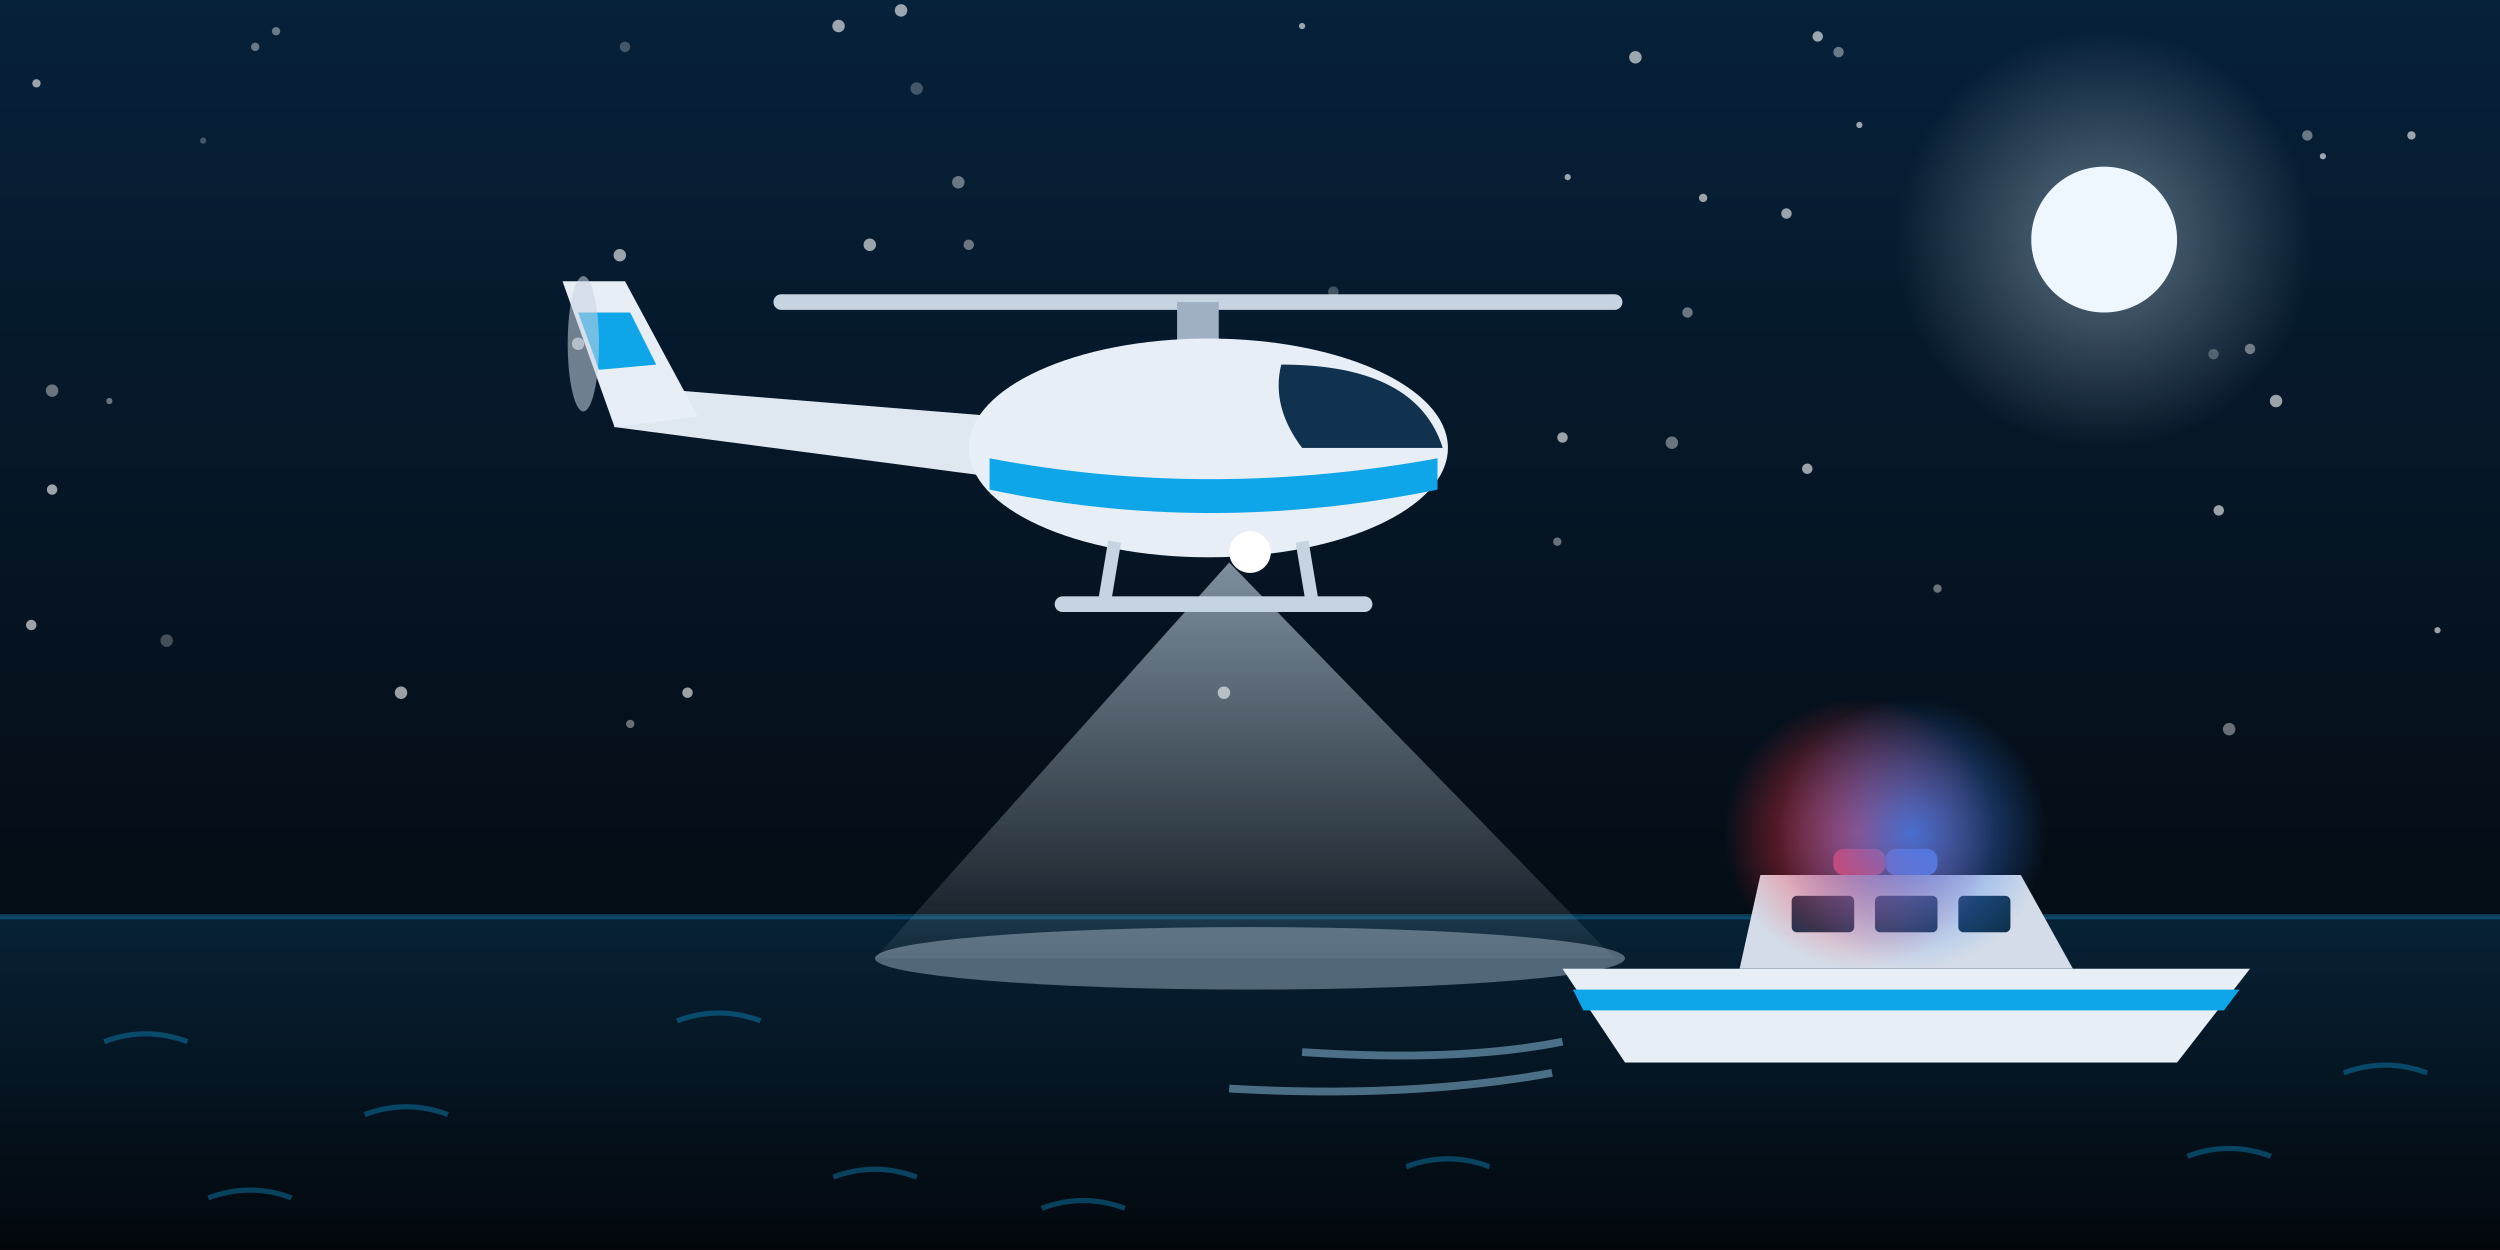
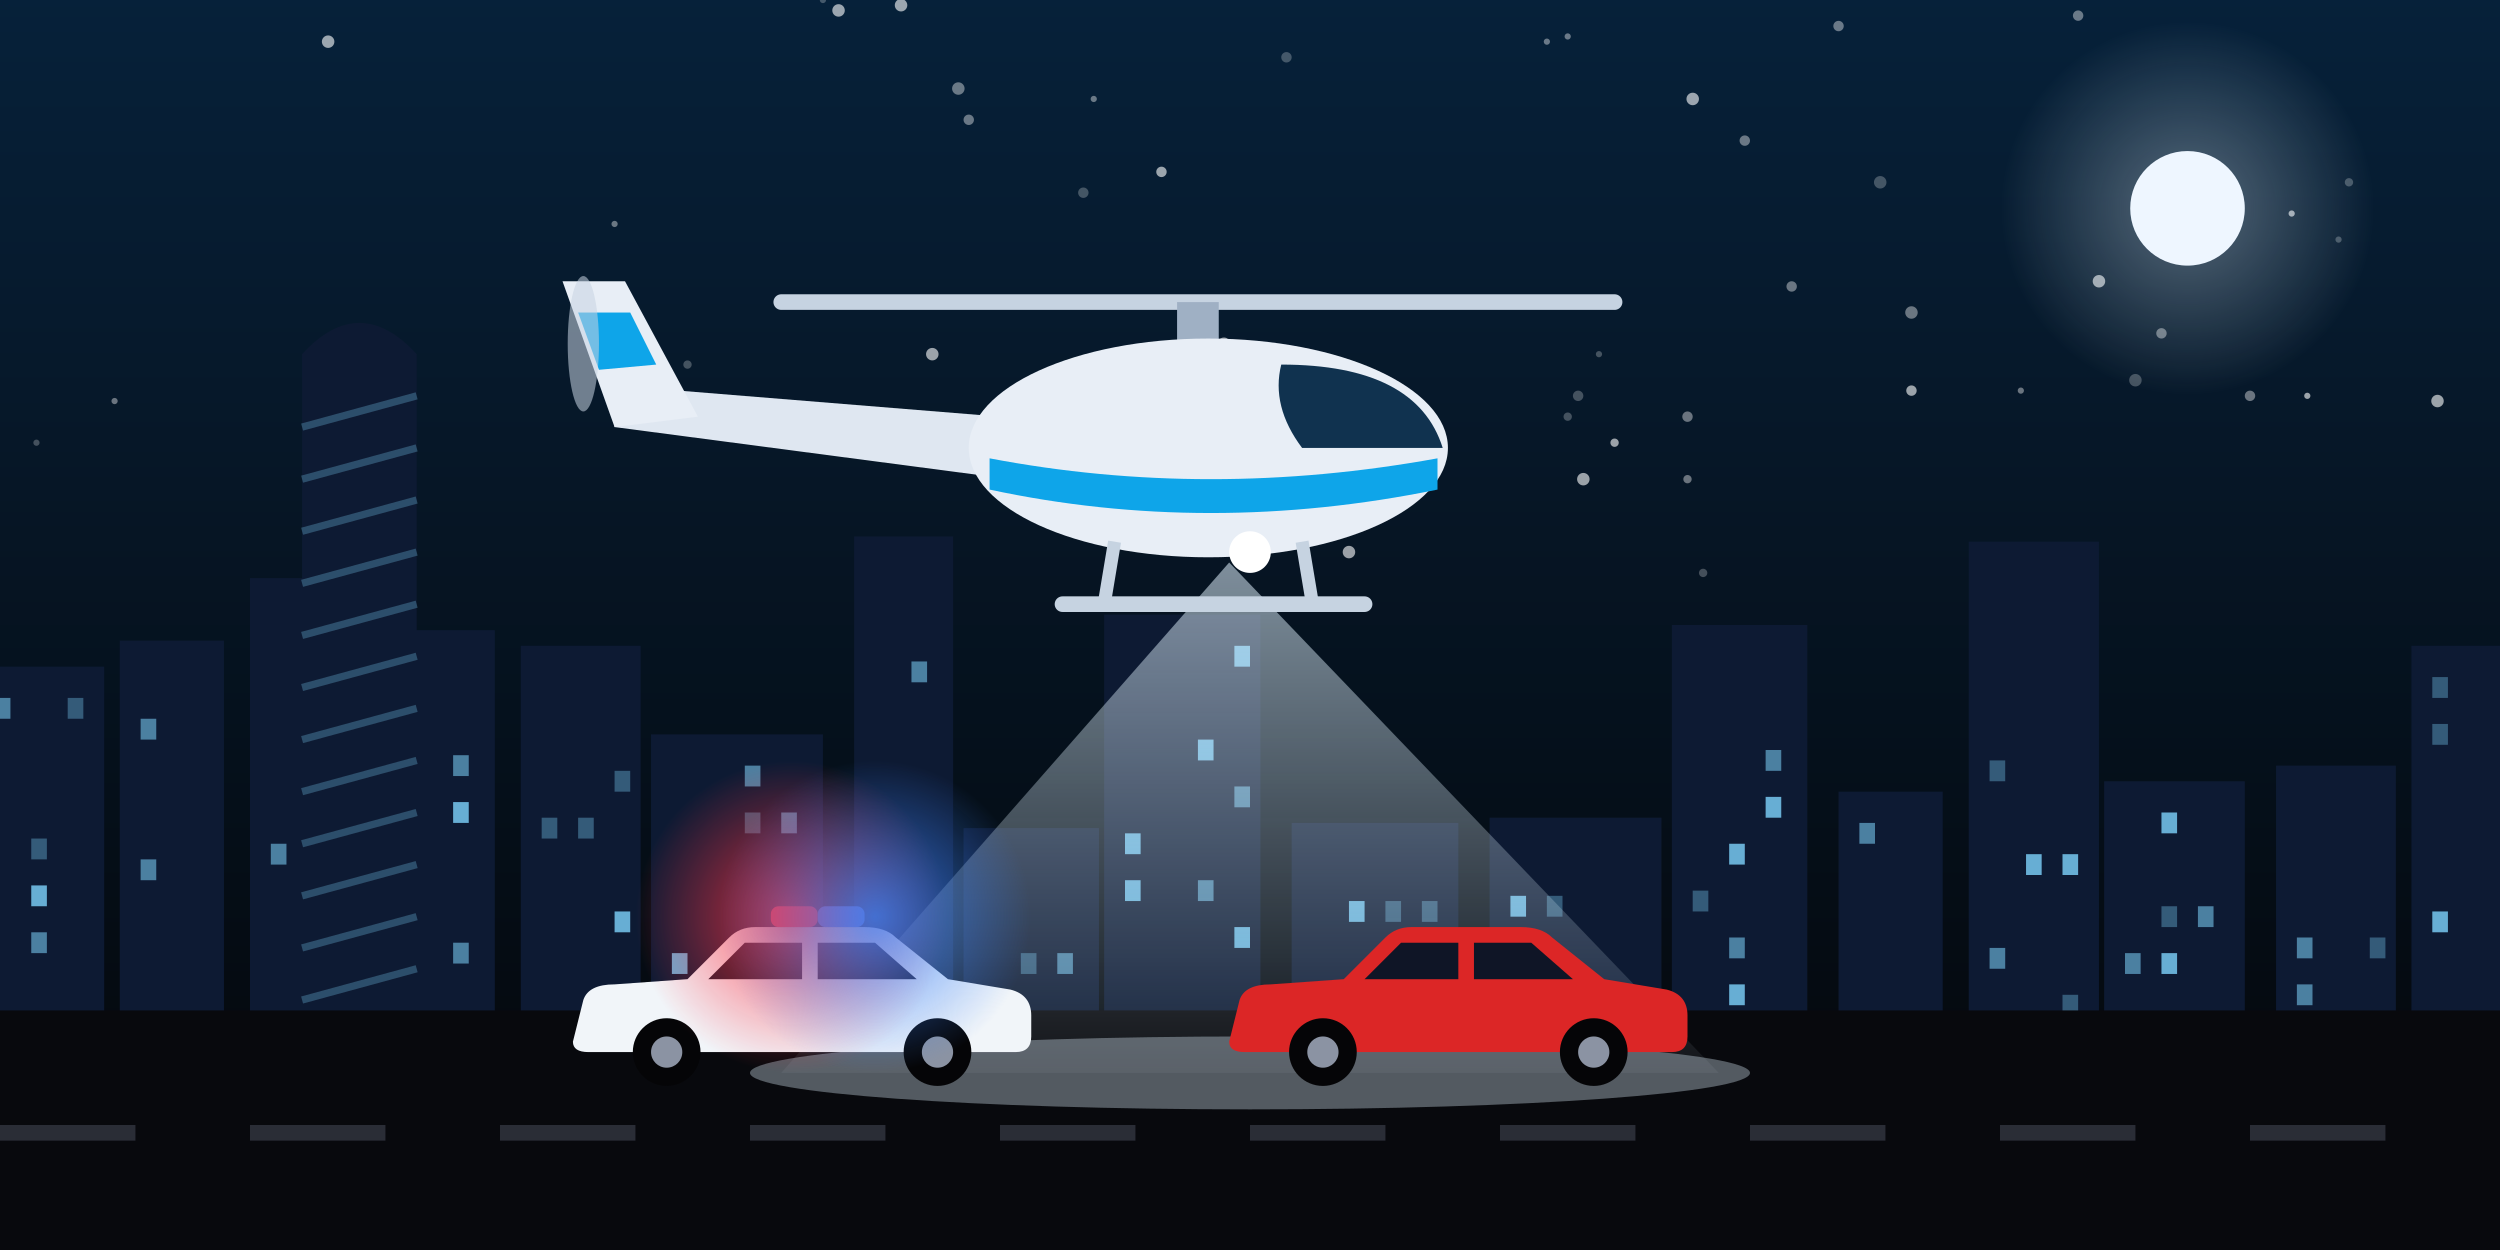
<svg xmlns="http://www.w3.org/2000/svg" viewBox="0 0 480 240" preserveAspectRatio="xMidYMid slice">
  <defs>
    <linearGradient id="sky" x1="0" y1="0" x2="0" y2="1">
      <stop offset="0" stop-color="#06213a" />
      <stop offset="1" stop-color="#050507" />
    </linearGradient>
    <linearGradient id="sea" x1="0" y1="0" x2="0" y2="1">
      <stop offset="0" stop-color="#072236" />
      <stop offset="1" stop-color="#03070c" />
    </linearGradient>
    <linearGradient id="beam" x1="0" y1="0" x2="0" y2="1">
      <stop offset="0" stop-color="#e0f2fe" stop-opacity=".55" />
      <stop offset="1" stop-color="#e0f2fe" stop-opacity=".05" />
    </linearGradient>
    <radialGradient id="moon">
      <stop offset="0" stop-color="#e0f2fe" stop-opacity=".8" />
      <stop offset="1" stop-color="#e0f2fe" stop-opacity="0" />
    </radialGradient>
    <radialGradient id="gr">
      <stop offset="0" stop-color="#ff3344" stop-opacity=".8" />
      <stop offset="1" stop-color="#ff3344" stop-opacity="0" />
    </radialGradient>
    <radialGradient id="gb">
      <stop offset="0" stop-color="#3b82f6" stop-opacity=".8" />
      <stop offset="1" stop-color="#3b82f6" stop-opacity="0" />
    </radialGradient>
  </defs>
  <rect width="480" height="240" fill="url(#sky)" />
-   <circle cx="121" cy="139" r="0.8" fill="#ffffff" opacity="0.4" />
-   <circle cx="468" cy="121" r="0.6" fill="#ffffff" opacity="0.6" />
-   <circle cx="6" cy="120" r="1" fill="#ffffff" opacity="0.6" />
-   <circle cx="119" cy="49" r="1.2" fill="#ffffff" opacity="0.6" />
-   <circle cx="428" cy="140" r="1.2" fill="#ffffff" opacity="0.4" />
-   <circle cx="327" cy="38" r="0.8" fill="#ffffff" opacity="0.6" />
-   <circle cx="77" cy="133" r="1.2" fill="#ffffff" opacity="0.6" />
-   <circle cx="7" cy="16" r="0.8" fill="#ffffff" opacity="0.6" />
-   <circle cx="21" cy="77" r="0.6" fill="#ffffff" opacity="0.4" />
-   <circle cx="242" cy="99" r="1.2" fill="#ffffff" opacity="0.4" />
-   <circle cx="372" cy="113" r="0.8" fill="#ffffff" opacity="0.4" />
-   <circle cx="49" cy="9" r="0.8" fill="#ffffff" opacity="0.4" />
-   <circle cx="111" cy="66" r="1.2" fill="#ffffff" opacity="0.6" />
-   <circle cx="437" cy="77" r="1.2" fill="#ffffff" opacity="0.6" />
-   <circle cx="426" cy="98" r="1" fill="#ffffff" opacity="0.6" />
-   <circle cx="299" cy="104" r="0.8" fill="#ffffff" opacity="0.4" />
-   <circle cx="349" cy="7" r="1" fill="#ffffff" opacity="0.6" />
-   <circle cx="343" cy="41" r="1" fill="#ffffff" opacity="0.6" />
-   <circle cx="463" cy="26" r="0.8" fill="#ffffff" opacity="0.6" />
-   <circle cx="425" cy="68" r="1" fill="#ffffff" opacity="0.25" />
-   <circle cx="32" cy="123" r="1.2" fill="#ffffff" opacity="0.25" />
-   <circle cx="176" cy="17" r="1.2" fill="#ffffff" opacity="0.25" />
-   <circle cx="10" cy="75" r="1.2" fill="#ffffff" opacity="0.4" />
-   <circle cx="446" cy="30" r="0.6" fill="#ffffff" opacity="0.6" />
-   <circle cx="314" cy="11" r="1.2" fill="#ffffff" opacity="0.6" />
-   <circle cx="300" cy="84" r="1" fill="#ffffff" opacity="0.6" />
-   <circle cx="120" cy="9" r="1" fill="#ffffff" opacity="0.25" />
-   <circle cx="39" cy="27" r="0.6" fill="#ffffff" opacity="0.25" />
-   <circle cx="208" cy="74" r="1" fill="#ffffff" opacity="0.25" />
-   <circle cx="353" cy="10" r="1" fill="#ffffff" opacity="0.4" />
-   <circle cx="184" cy="35" r="1.2" fill="#ffffff" opacity="0.4" />
-   <circle cx="235" cy="133" r="1.2" fill="#ffffff" opacity="0.6" />
-   <circle cx="443" cy="26" r="1" fill="#ffffff" opacity="0.4" />
-   <circle cx="324" cy="60" r="1" fill="#ffffff" opacity="0.4" />
-   <circle cx="132" cy="133" r="1" fill="#ffffff" opacity="0.6" />
-   <circle cx="173" cy="2" r="1.2" fill="#ffffff" opacity="0.6" />
-   <circle cx="161" cy="5" r="1.2" fill="#ffffff" opacity="0.6" />
-   <circle cx="301" cy="34" r="0.6" fill="#ffffff" opacity="0.6" />
-   <circle cx="321" cy="85" r="1.2" fill="#ffffff" opacity="0.4" />
-   <circle cx="347" cy="90" r="1" fill="#ffffff" opacity="0.6" />
-   <circle cx="250" cy="5" r="0.6" fill="#ffffff" opacity="0.6" />
-   <circle cx="10" cy="94" r="1" fill="#ffffff" opacity="0.6" />
-   <circle cx="233" cy="76" r="1" fill="#ffffff" opacity="0.25" />
-   <circle cx="186" cy="47" r="1" fill="#ffffff" opacity="0.4" />
-   <circle cx="432" cy="67" r="1" fill="#ffffff" opacity="0.4" />
-   <circle cx="53" cy="6" r="0.8" fill="#ffffff" opacity="0.4" />
-   <circle cx="256" cy="56" r="1" fill="#ffffff" opacity="0.25" />
-   <circle cx="167" cy="47" r="1.2" fill="#ffffff" opacity="0.6" />
-   <circle cx="357" cy="24" r="0.6" fill="#ffffff" opacity="0.6" />
-   <circle cx="164" cy="85" r="0.8" fill="#ffffff" opacity="0.4" />
-   <circle cx="404" cy="46" r="40" fill="url(#moon)" opacity=".5" />
-   <circle cx="404" cy="46" r="14" fill="#eef6ff" />
-   <rect y="176" width="480" height="64" fill="url(#sea)" />
-   <path d="M0 176 L480 176" stroke="#0ea5e9" stroke-opacity=".3" />
-   <polygon points="236,108 168,184 310,184" fill="url(#beam)" />
-   <ellipse cx="240" cy="184" rx="72" ry="6" fill="#e0f2fe" opacity=".35" />
-   <path d="M20 200 q8 -3 16 0" stroke="#0ea5e9" stroke-width="1" fill="none" opacity=".35" />
-   <path d="M70 214 q8 -3 16 0" stroke="#0ea5e9" stroke-width="1" fill="none" opacity=".35" />
-   <path d="M130 196 q8 -3 16 0" stroke="#0ea5e9" stroke-width="1" fill="none" opacity=".35" />
-   <path d="M160 226 q8 -3 16 0" stroke="#0ea5e9" stroke-width="1" fill="none" opacity=".35" />
-   <path d="M40 230 q8 -3 16 0" stroke="#0ea5e9" stroke-width="1" fill="none" opacity=".35" />
-   <path d="M420 222 q8 -3 16 0" stroke="#0ea5e9" stroke-width="1" fill="none" opacity=".35" />
-   <path d="M450 206 q8 -3 16 0" stroke="#0ea5e9" stroke-width="1" fill="none" opacity=".35" />
-   <path d="M200 232 q8 -3 16 0" stroke="#0ea5e9" stroke-width="1" fill="none" opacity=".35" />
-   <path d="M270 224 q8 -3 16 0" stroke="#0ea5e9" stroke-width="1" fill="none" opacity=".35" />
+   <circle cx="121" cy="75" r="0.8" fill="#ffffff" opacity="0.4" />
+   <circle cx="468" cy="77" r="1.2" fill="#ffffff" opacity="0.6" />
+   <circle cx="297" cy="8" r="0.6" fill="#ffffff" opacity="0.4" />
+   <circle cx="132" cy="70" r="0.8" fill="#ffffff" opacity="0.25" />
+   <circle cx="367" cy="60" r="1.2" fill="#ffffff" opacity="0.4" />
+   <circle cx="327" cy="110" r="0.8" fill="#ffffff" opacity="0.25" />
+   <circle cx="325" cy="19" r="1.2" fill="#ffffff" opacity="0.6" />
+   <circle cx="7" cy="85" r="0.6" fill="#ffffff" opacity="0.25" />
+   <circle cx="388" cy="75" r="0.6" fill="#ffffff" opacity="0.4" />
+   <circle cx="399" cy="3" r="1" fill="#ffffff" opacity="0.4" />
+   <circle cx="304" cy="92" r="1.2" fill="#ffffff" opacity="0.6" />
+   <circle cx="403" cy="54" r="1.2" fill="#ffffff" opacity="0.6" />
+   <circle cx="410" cy="73" r="1.2" fill="#ffffff" opacity="0.25" />
+   <circle cx="449" cy="46" r="0.6" fill="#ffffff" opacity="0.25" />
+   <circle cx="69" cy="63" r="0.8" fill="#ffffff" opacity="0.4" />
+   <circle cx="344" cy="55" r="1" fill="#ffffff" opacity="0.4" />
+   <circle cx="259" cy="106" r="1.2" fill="#ffffff" opacity="0.6" />
+   <circle cx="179" cy="68" r="1.2" fill="#ffffff" opacity="0.6" />
+   <circle cx="118" cy="43" r="0.6" fill="#ffffff" opacity="0.4" />
+   <circle cx="310" cy="85" r="0.8" fill="#ffffff" opacity="0.6" />
+   <circle cx="440" cy="41" r="0.6" fill="#ffffff" opacity="0.6" />
+   <circle cx="335" cy="27" r="1" fill="#ffffff" opacity="0.4" />
+   <circle cx="63" cy="8" r="1.2" fill="#ffffff" opacity="0.6" />
+   <circle cx="247" cy="11" r="1" fill="#ffffff" opacity="0.25" />
+   <circle cx="210" cy="19" r="0.6" fill="#ffffff" opacity="0.4" />
+   <circle cx="218" cy="98" r="1.2" fill="#ffffff" opacity="0.25" />
+   <circle cx="22" cy="77" r="0.6" fill="#ffffff" opacity="0.4" />
+   <circle cx="367" cy="75" r="1" fill="#ffffff" opacity="0.6" />
+   <circle cx="451" cy="35" r="0.8" fill="#ffffff" opacity="0.25" />
+   <circle cx="158" cy="0" r="0.6" fill="#ffffff" opacity="0.25" />
+   <circle cx="307" cy="68" r="0.6" fill="#ffffff" opacity="0.25" />
+   <circle cx="208" cy="37" r="1" fill="#ffffff" opacity="0.25" />
+   <circle cx="353" cy="5" r="1" fill="#ffffff" opacity="0.4" />
+   <circle cx="184" cy="17" r="1.2" fill="#ffffff" opacity="0.4" />
+   <circle cx="235" cy="66" r="1.2" fill="#ffffff" opacity="0.6" />
+   <circle cx="443" cy="76" r="0.6" fill="#ffffff" opacity="0.6" />
+   <circle cx="415" cy="64" r="1" fill="#ffffff" opacity="0.4" />
+   <circle cx="324" cy="92" r="0.8" fill="#ffffff" opacity="0.4" />
+   <circle cx="223" cy="33" r="1" fill="#ffffff" opacity="0.6" />
+   <circle cx="173" cy="1" r="1.2" fill="#ffffff" opacity="0.6" />
+   <circle cx="161" cy="2" r="1.2" fill="#ffffff" opacity="0.6" />
+   <circle cx="301" cy="80" r="0.8" fill="#ffffff" opacity="0.25" />
+   <circle cx="324" cy="80" r="1" fill="#ffffff" opacity="0.4" />
+   <circle cx="180" cy="86" r="1" fill="#ffffff" opacity="0.6" />
+   <circle cx="361" cy="35" r="1.2" fill="#ffffff" opacity="0.25" />
+   <circle cx="301" cy="7" r="0.6" fill="#ffffff" opacity="0.4" />
+   <circle cx="128" cy="80" r="1.2" fill="#ffffff" opacity="0.4" />
+   <circle cx="303" cy="76" r="1" fill="#ffffff" opacity="0.25" />
+   <circle cx="186" cy="23" r="1" fill="#ffffff" opacity="0.4" />
+   <circle cx="432" cy="76" r="1" fill="#ffffff" opacity="0.4" />
+   <circle cx="420" cy="40" r="36" fill="url(#moon)" opacity=".45" />
+   <circle cx="420" cy="40" r="11" fill="#eef6ff" />
+   <g fill="#0d1a33">
+     <rect x="-5" y="128" width="25" height="70" />
+     <rect x="23" y="123" width="20" height="75" />
+     <rect x="48" y="111" width="27" height="87" />
+     <rect x="76" y="121" width="19" height="77" />
+     <rect x="100" y="124" width="23" height="74" />
+     <rect x="125" y="141" width="33" height="57" />
+     <rect x="164" y="103" width="19" height="95" />
+     <rect x="185" y="159" width="26" height="39" />
+     <rect x="212" y="118" width="30" height="80" />
+     <rect x="248" y="158" width="32" height="40" />
+     <rect x="286" y="157" width="33" height="41" />
+     <rect x="321" y="120" width="26" height="78" />
+     <rect x="353" y="152" width="20" height="46" />
+     <rect x="378" y="104" width="25" height="94" />
+     <rect x="404" y="150" width="27" height="48" />
+     <rect x="437" y="147" width="23" height="51" />
+     <rect x="463" y="124" width="30" height="74" />
+   </g>
+   <g fill="#7dd3fc">
+     <rect x="-1" y="134" width="3" height="4" opacity="0.55" />
+     <rect x="13" y="134" width="3" height="4" opacity="0.35" />
+     <rect x="6" y="161" width="3" height="4" opacity="0.35" />
+     <rect x="6" y="170" width="3" height="4" opacity="0.8" />
+     <rect x="6" y="179" width="3" height="4" opacity="0.55" />
+     <rect x="27" y="138" width="3" height="4" opacity="0.55" />
+     <rect x="27" y="165" width="3" height="4" opacity="0.55" />
+     <rect x="59" y="126" width="3" height="4" opacity="0.55" />
+     <rect x="66" y="144" width="3" height="4" opacity="0.55" />
+     <rect x="52" y="162" width="3" height="4" opacity="0.55" />
+     <rect x="66" y="171" width="3" height="4" opacity="0.35" />
+     <rect x="59" y="189" width="3" height="4" opacity="0.35" />
+     <rect x="87" y="145" width="3" height="4" opacity="0.55" />
+     <rect x="87" y="154" width="3" height="4" opacity="0.8" />
+     <rect x="87" y="181" width="3" height="4" opacity="0.55" />
+     <rect x="118" y="148" width="3" height="4" opacity="0.35" />
+     <rect x="104" y="157" width="3" height="4" opacity="0.35" />
+     <rect x="111" y="157" width="3" height="4" opacity="0.35" />
+     <rect x="118" y="175" width="3" height="4" opacity="0.8" />
+     <rect x="143" y="147" width="3" height="4" opacity="0.55" />
+     <rect x="143" y="156" width="3" height="4" opacity="0.35" />
+     <rect x="150" y="156" width="3" height="4" opacity="0.55" />
+     <rect x="129" y="183" width="3" height="4" opacity="0.8" />
+     <rect x="175" y="127" width="3" height="4" opacity="0.55" />
+     <rect x="168" y="181" width="3" height="4" opacity="0.55" />
+     <rect x="175" y="190" width="3" height="4" opacity="0.8" />
+     <rect x="196" y="183" width="3" height="4" opacity="0.35" />
+     <rect x="203" y="183" width="3" height="4" opacity="0.55" />
+     <rect x="237" y="124" width="3" height="4" opacity="0.8" />
+     <rect x="230" y="142" width="3" height="4" opacity="0.8" />
+     <rect x="237" y="151" width="3" height="4" opacity="0.55" />
+     <rect x="216" y="160" width="3" height="4" opacity="0.8" />
+     <rect x="216" y="169" width="3" height="4" opacity="0.8" />
+     <rect x="230" y="169" width="3" height="4" opacity="0.55" />
+     <rect x="237" y="178" width="3" height="4" opacity="0.8" />
+     <rect x="259" y="173" width="3" height="4" opacity="0.8" />
+     <rect x="266" y="173" width="3" height="4" opacity="0.35" />
+     <rect x="273" y="173" width="3" height="4" opacity="0.35" />
+     <rect x="252" y="191" width="3" height="4" opacity="0.35" />
+     <rect x="259" y="191" width="3" height="4" opacity="0.55" />
+     <rect x="266" y="191" width="3" height="4" opacity="0.35" />
+     <rect x="290" y="172" width="3" height="4" opacity="0.8" />
+     <rect x="297" y="172" width="3" height="4" opacity="0.35" />
+     <rect x="339" y="144" width="3" height="4" opacity="0.55" />
+     <rect x="339" y="153" width="3" height="4" opacity="0.8" />
+     <rect x="332" y="162" width="3" height="4" opacity="0.8" />
+     <rect x="325" y="171" width="3" height="4" opacity="0.35" />
+     <rect x="332" y="180" width="3" height="4" opacity="0.55" />
+     <rect x="332" y="189" width="3" height="4" opacity="0.8" />
+     <rect x="357" y="158" width="3" height="4" opacity="0.55" />
+     <rect x="382" y="146" width="3" height="4" opacity="0.35" />
+     <rect x="389" y="164" width="3" height="4" opacity="0.8" />
+     <rect x="396" y="164" width="3" height="4" opacity="0.8" />
+     <rect x="382" y="182" width="3" height="4" opacity="0.55" />
+     <rect x="396" y="191" width="3" height="4" opacity="0.35" />
+     <rect x="415" y="156" width="3" height="4" opacity="0.8" />
+     <rect x="415" y="174" width="3" height="4" opacity="0.35" />
+     <rect x="422" y="174" width="3" height="4" opacity="0.55" />
+     <rect x="408" y="183" width="3" height="4" opacity="0.55" />
+     <rect x="415" y="183" width="3" height="4" opacity="0.8" />
+     <rect x="441" y="180" width="3" height="4" opacity="0.55" />
+     <rect x="455" y="180" width="3" height="4" opacity="0.35" />
+     <rect x="441" y="189" width="3" height="4" opacity="0.55" />
+     <rect x="467" y="130" width="3" height="4" opacity="0.35" />
+     <rect x="481" y="130" width="3" height="4" opacity="0.8" />
+     <rect x="488" y="130" width="3" height="4" opacity="0.35" />
+     <rect x="467" y="139" width="3" height="4" opacity="0.35" />
+     <rect x="488" y="148" width="3" height="4" opacity="0.55" />
+     <rect x="467" y="175" width="3" height="4" opacity="0.8" />
+   </g>
+   <path d="M58 196 L58 68 Q69 56 80 68 L80 196 Z" fill="#0d1a33" />
+   <path d="M58 192 L80 186" stroke="#7dd3fc" stroke-opacity=".28" stroke-width="1.4" />
+   <path d="M58 182 L80 176" stroke="#7dd3fc" stroke-opacity=".28" stroke-width="1.4" />
+   <path d="M58 172 L80 166" stroke="#7dd3fc" stroke-opacity=".28" stroke-width="1.4" />
+   <path d="M58 162 L80 156" stroke="#7dd3fc" stroke-opacity=".28" stroke-width="1.4" />
+   <path d="M58 152 L80 146" stroke="#7dd3fc" stroke-opacity=".28" stroke-width="1.4" />
+   <path d="M58 142 L80 136" stroke="#7dd3fc" stroke-opacity=".28" stroke-width="1.4" />
+   <path d="M58 132 L80 126" stroke="#7dd3fc" stroke-opacity=".28" stroke-width="1.4" />
+   <path d="M58 122 L80 116" stroke="#7dd3fc" stroke-opacity=".28" stroke-width="1.4" />
+   <path d="M58 112 L80 106" stroke="#7dd3fc" stroke-opacity=".28" stroke-width="1.4" />
+   <path d="M58 102 L80 96" stroke="#7dd3fc" stroke-opacity=".28" stroke-width="1.4" />
+   <path d="M58 92 L80 86" stroke="#7dd3fc" stroke-opacity=".28" stroke-width="1.4" />
+   <path d="M58 82 L80 76" stroke="#7dd3fc" stroke-opacity=".28" stroke-width="1.4" />
+   <rect y="194" width="480" height="46" fill="#08090d" />
+   <rect x="0" y="216" width="26" height="3" fill="#2a2d36" />
+   <rect x="48" y="216" width="26" height="3" fill="#2a2d36" />
+   <rect x="96" y="216" width="26" height="3" fill="#2a2d36" />
+   <rect x="144" y="216" width="26" height="3" fill="#2a2d36" />
+   <rect x="192" y="216" width="26" height="3" fill="#2a2d36" />
+   <rect x="240" y="216" width="26" height="3" fill="#2a2d36" />
+   <rect x="288" y="216" width="26" height="3" fill="#2a2d36" />
+   <rect x="336" y="216" width="26" height="3" fill="#2a2d36" />
+   <rect x="384" y="216" width="26" height="3" fill="#2a2d36" />
+   <rect x="432" y="216" width="26" height="3" fill="#2a2d36" />
+   <polygon points="236,108 150,206 330,206" fill="url(#beam)" />
+   <ellipse cx="240" cy="206" rx="96" ry="7" fill="#e0f2fe" opacity=".35" />
+   <g transform="translate(236 186)">
+     <path d="M0 14 L2 6 Q3 3 8 3 L22 2 L30 -6 Q32 -8 35 -8 L56 -8 Q60 -8 62 -6 L72 2 L84 4 Q88 5 88 9 L88 13 Q88 16 85 16 L3 16 Q0 16 0 14 Z" fill="#dc2626" />
+     <path d="M26 2 L33 -5 L44 -5 L44 2 Z" fill="#0f1526" />
+     <path d="M47 -5 L58 -5 L66 2 L47 2 Z" fill="#0f1526" />
+     <circle cx="18" cy="16" r="6.5" fill="#050507" />
+     <circle cx="18" cy="16" r="3" fill="#8b93a3" />
+     <circle cx="70" cy="16" r="6.5" fill="#050507" />
+     <circle cx="70" cy="16" r="3" fill="#8b93a3" />
+   </g>
+   <g transform="translate(110 186)">
+     <path d="M0 14 L2 6 Q3 3 8 3 L22 2 L30 -6 Q32 -8 35 -8 L56 -8 Q60 -8 62 -6 L72 2 L84 4 Q88 5 88 9 L88 13 Q88 16 85 16 L3 16 Q0 16 0 14 Z" fill="#f1f5f9" />
+     <path d="M26 2 L33 -5 L44 -5 L44 2 Z" fill="#0f1526" />
+     <path d="M47 -5 L58 -5 L66 2 L47 2 Z" fill="#0f1526" />
+     <circle cx="18" cy="16" r="6.5" fill="#050507" />
+     <circle cx="18" cy="16" r="3" fill="#8b93a3" />
+     <circle cx="70" cy="16" r="6.5" fill="#050507" />
+     <circle cx="70" cy="16" r="3" fill="#8b93a3" />
+     <rect x="38" y="-12" width="9" height="4" rx="1.5" fill="#ff3344" />
+     <rect x="47" y="-12" width="9" height="4" rx="1.5" fill="#3b82f6" />
+   </g>
+   <circle cx="152" cy="176" r="30" fill="url(#gr)" />
+   <circle cx="168" cy="176" r="30" fill="url(#gb)" />
  <line x1="150" y1="58" x2="310" y2="58" stroke="#c6d3e1" stroke-width="3" stroke-linecap="round" />
  <rect x="226" y="58" width="8" height="10" fill="#9fb0c4" />
  <path d="M192 80 L118 74 L118 82 L194 92 Z" fill="#dfe7f1" />
  <path d="M108 54 L120 54 L134 80 L118 82 Z" fill="#e8eef6" />
  <path d="M111 60 L121 60 L126 70 L115 71 Z" fill="#0ea5e9" />
  <ellipse cx="112" cy="66" rx="3" ry="13" fill="#c6d3e1" opacity=".55" />
  <ellipse cx="232" cy="86" rx="46" ry="21" fill="#e8eef6" />
  <path d="M190 88 Q232 96 276 88 L276 94 Q232 103 190 94 Z" fill="#0ea5e9" />
  <path d="M246 70 Q272 70 277 86 L250 86 Q244 78 246 70 Z" fill="#10324f" />
  <line x1="204" y1="116" x2="262" y2="116" stroke="#c6d3e1" stroke-width="3" stroke-linecap="round" />
  <line x1="214" y1="104" x2="212" y2="116" stroke="#c6d3e1" stroke-width="2.5" />
  <line x1="250" y1="104" x2="252" y2="116" stroke="#c6d3e1" stroke-width="2.5" />
  <circle cx="240" cy="106" r="4" fill="#fff" />
-   <path d="M300 186 L432 186 L418 204 L312 204 Z" fill="#e8eef6" />
-   <path d="M302 190 L430 190 L427 194 L304 194 Z" fill="#0ea5e9" />
-   <path d="M334 186 L338 168 L388 168 L398 186 Z" fill="#d3dce8" />
-   <rect x="344" y="172" width="12" height="7" rx="1" fill="#10324f" />
-   <rect x="360" y="172" width="12" height="7" rx="1" fill="#10324f" />
-   <rect x="376" y="172" width="10" height="7" rx="1" fill="#10324f" />
-   <rect x="352" y="163" width="10" height="5" rx="2" fill="#ff3344" />
-   <rect x="362" y="163" width="10" height="5" rx="2" fill="#3b82f6" />
-   <circle cx="357" cy="160" r="26" fill="url(#gr)" />
-   <circle cx="367" cy="160" r="26" fill="url(#gb)" />
-   <path d="M300 200 Q280 204 250 202 M298 206 Q270 211 236 209" stroke="#9fdcff" stroke-width="1.5" fill="none" opacity=".45" />
</svg>
